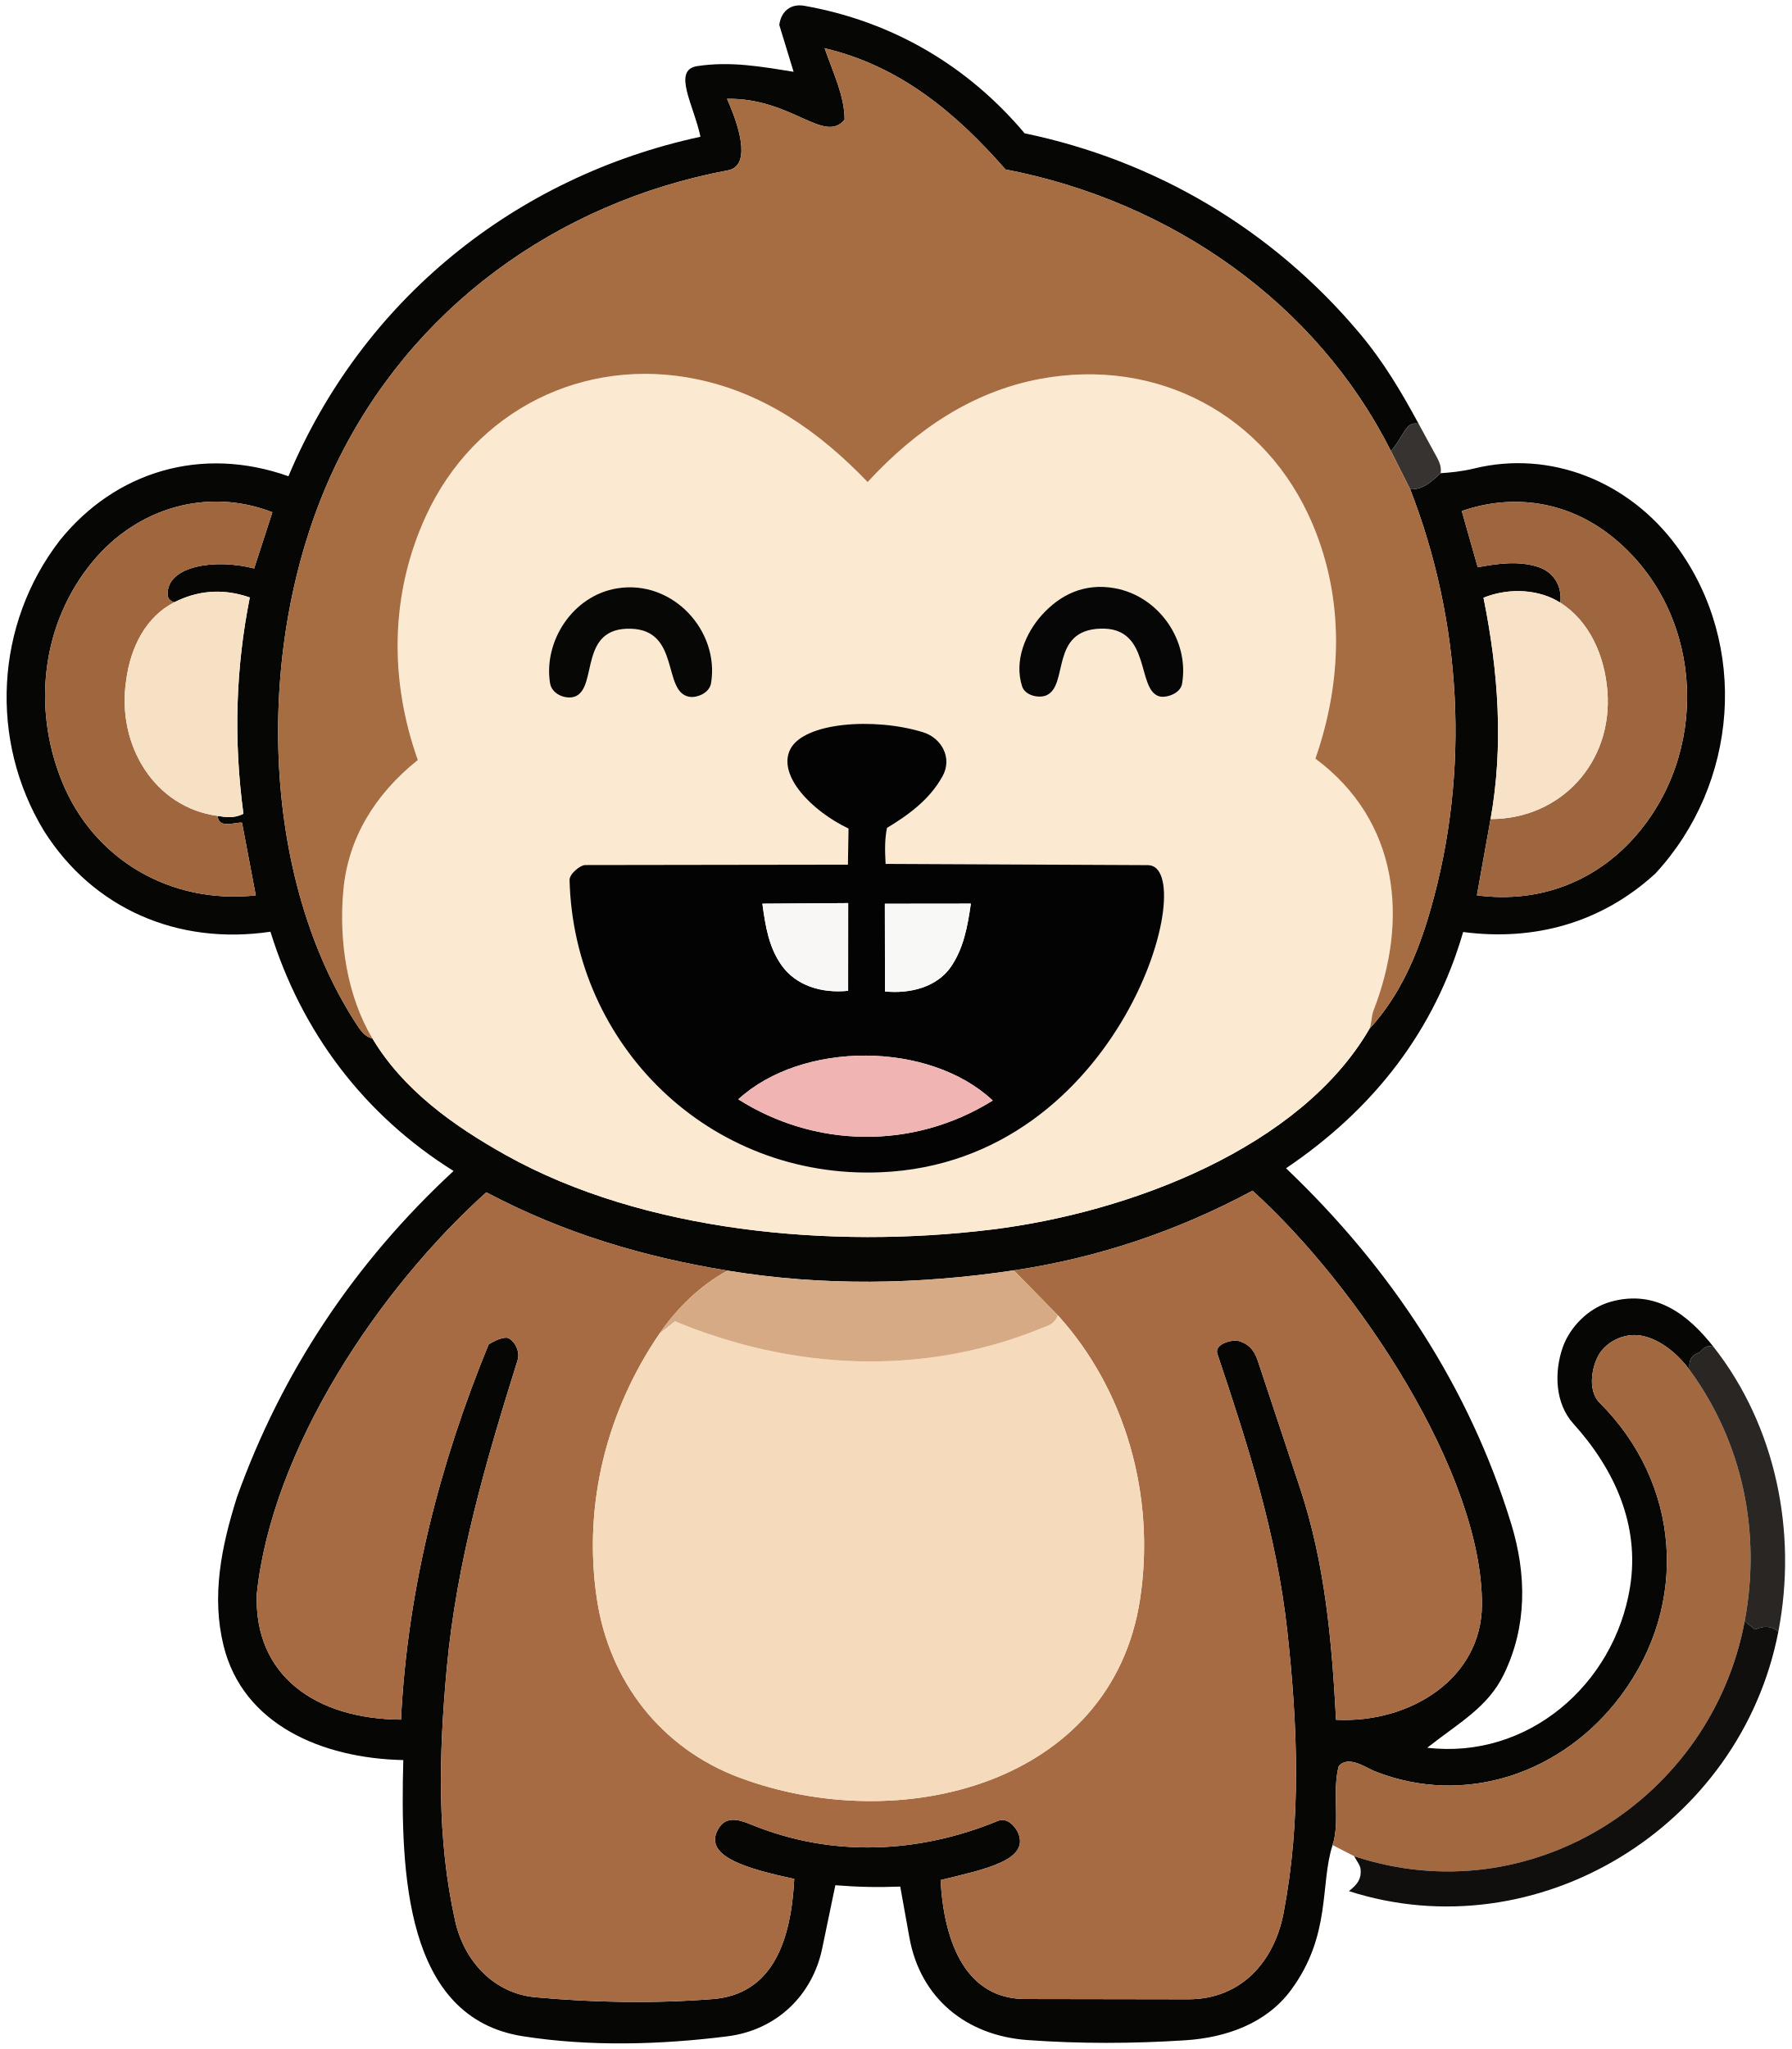
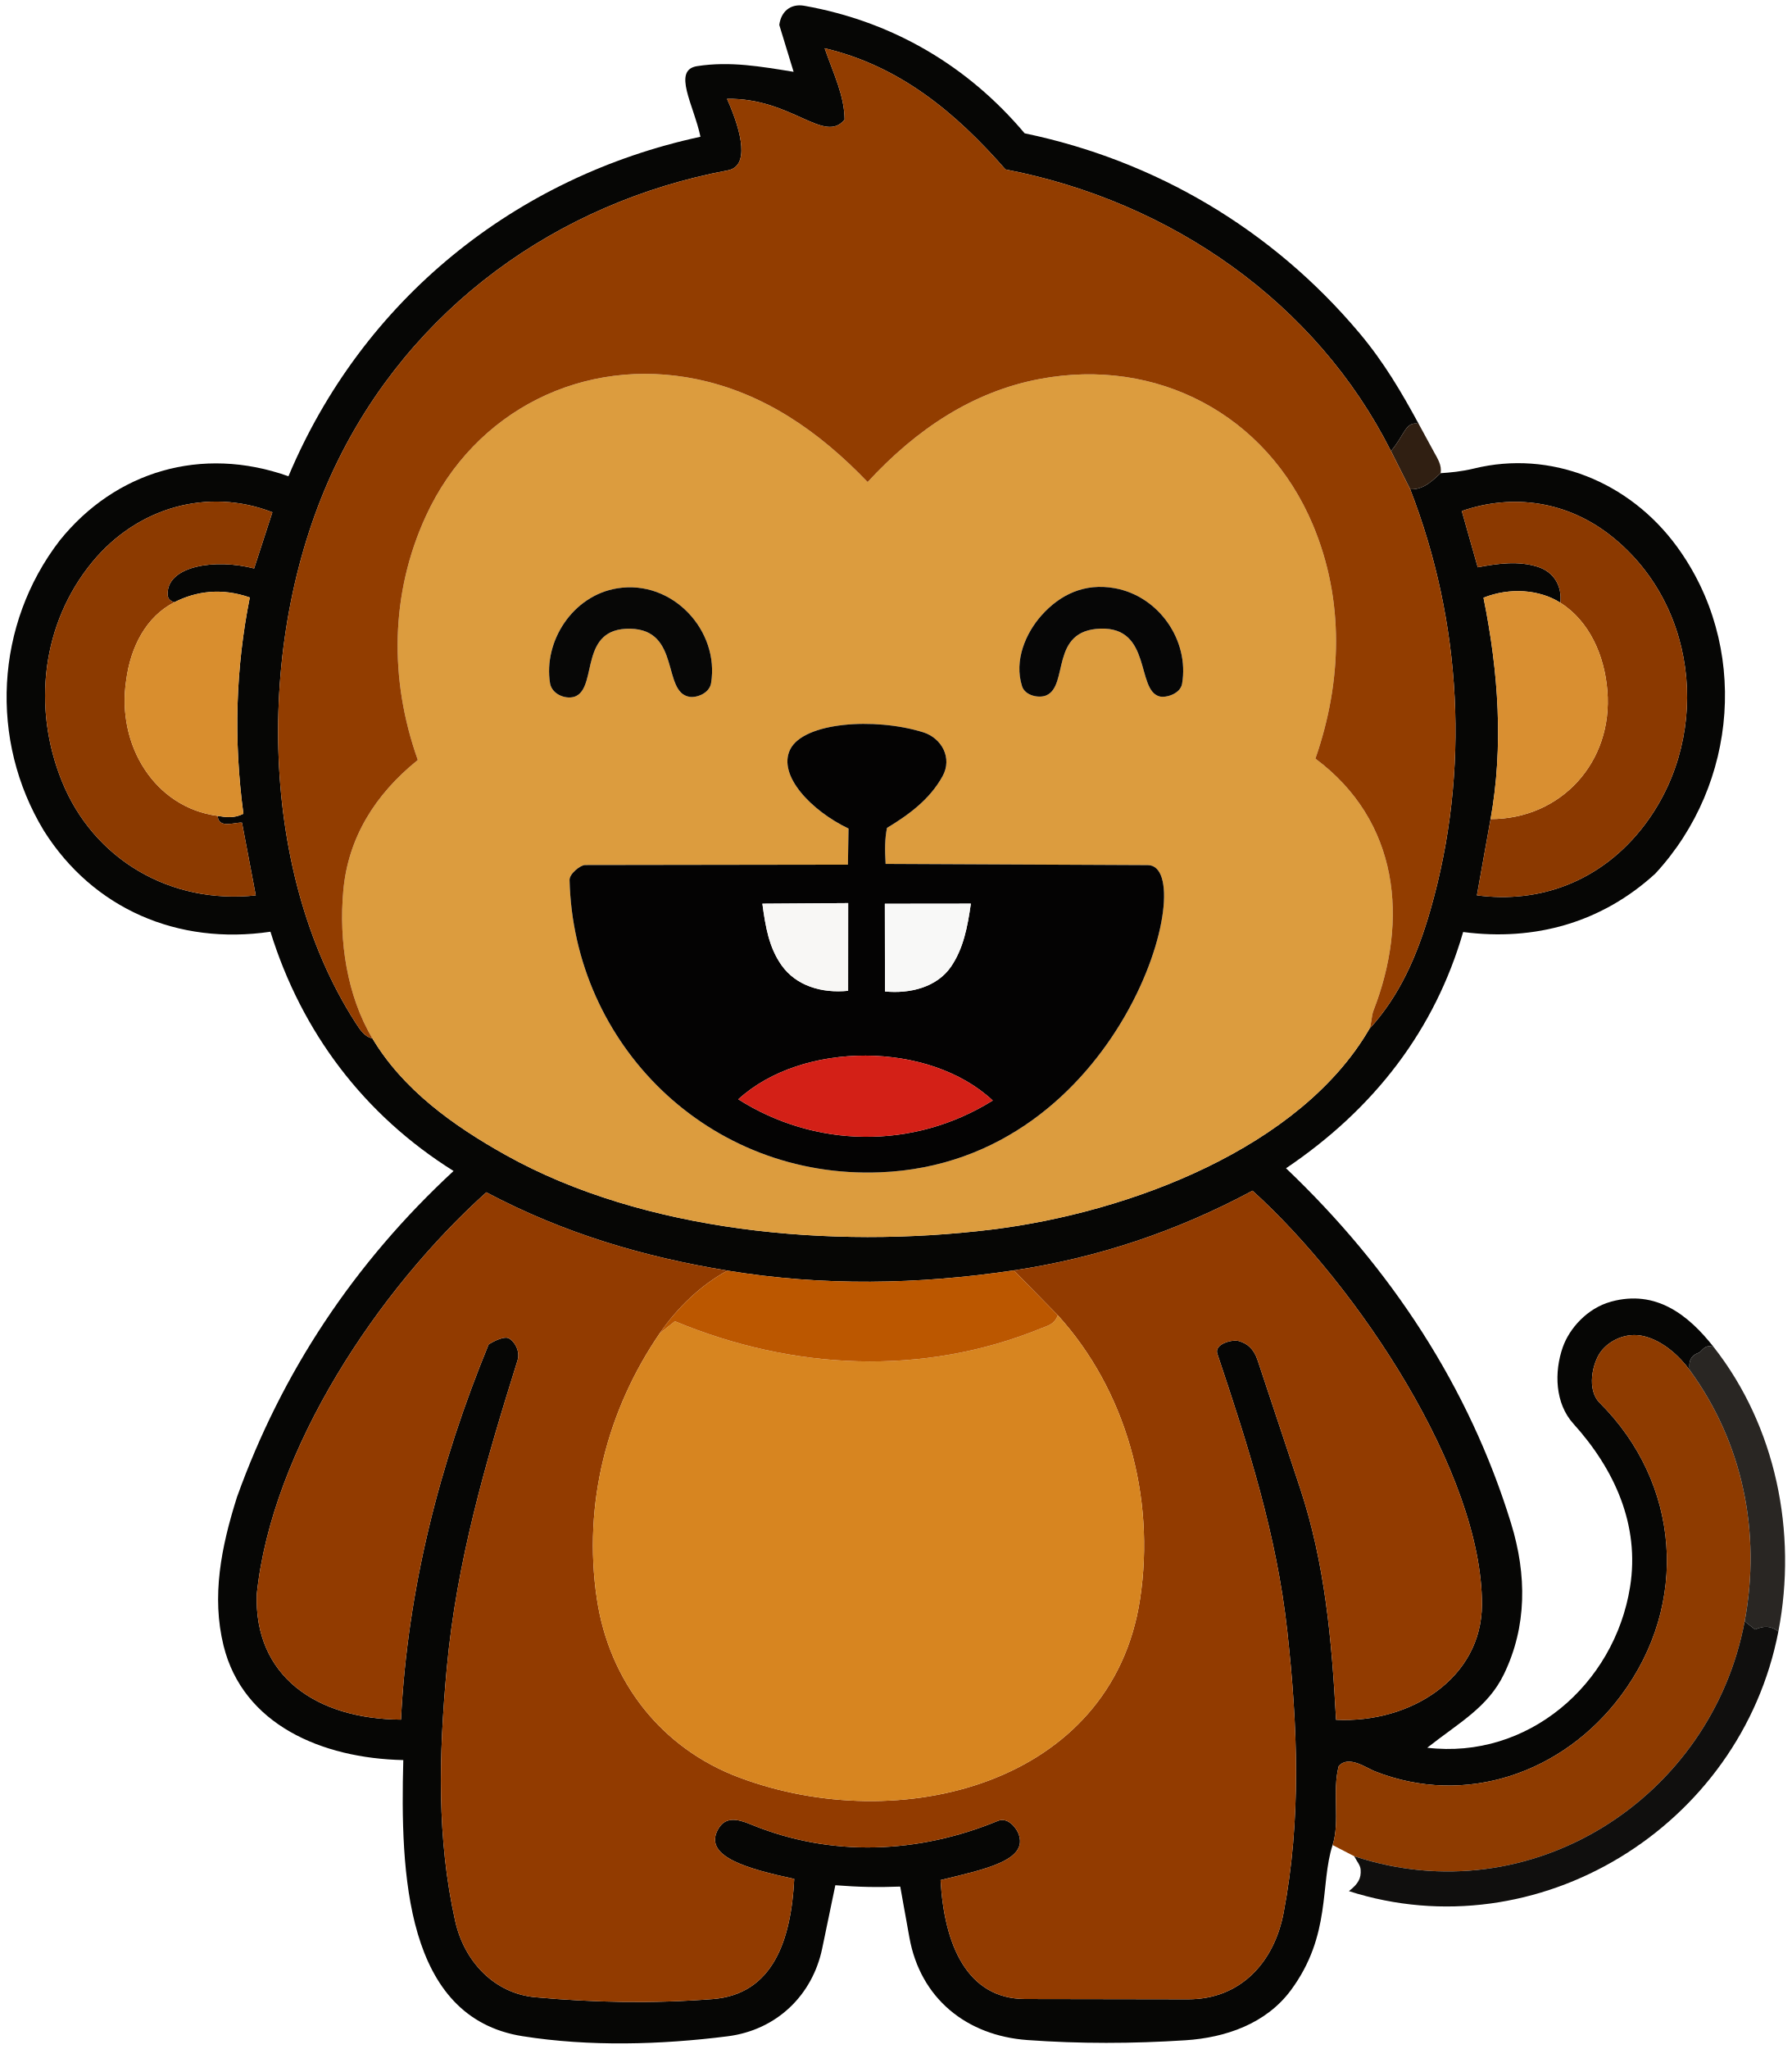
<svg xmlns="http://www.w3.org/2000/svg" viewBox="20.7 20.7 334.9 383.4" width="335" height="383">
  <path fill="#060605" d="M285.993 99.997c-2.502-.482-2.547 2.005-5.179 5.103-13.963-27.73-41.102-46.705-72.152-52.7-9.264-10.588-19.772-19.374-33.845-22.67 1.709 4.893 3.705 8.906 3.738 13.351-3.817 4.645-9.885-4.083-22.01-3.89 2.895 6.478 4.17 12.628.154 13.383-32.038 6.03-59.406 25.802-73.547 55.474-14.78 31.016-14.719 75.081 3.827 103.962.864 1.344 1.726 2.703 3.19 2.981 5.7 9.548 15.042 16.3 25.009 21.86 25.798 14.39 60.908 17.587 90.841 13.924 26.031-3.186 57.866-15.367 70.742-37.533 5.64-6.151 8.97-13.682 11.441-22.281 7.508-26.121 5.838-53.926-3.79-78.715 2.629.153 4.502-1.946 5.698-3.006 1.692-.109 3.948-.31 6.284-.881 14.241-3.484 28.959 2.39 37.877 14.531 13.597 18.511 11.585 44.464-3.983 61.278-10.043 9.195-22.609 12.679-35.964 10.925-5.3 18.307-16.596 33.048-33.152 44.207 19.65 18.693 34.311 40.987 42.131 66.479 2.956 9.636 2.967 19.268-1.344 28.184-3.013 6.232-8.431 9.088-14.356 13.765 18.772 2.228 35.024-11.775 37.961-30.078 1.861-11.599-2.929-22.059-10.616-30.561-3.436-3.802-3.61-9.656-1.975-14.305 1.232-3.504 4.55-7.287 9.032-8.524 8.446-2.329 14.529 2.539 19.199 8.48-1.74-.621-2.153.864-2.822 1.094-1.332.458-1.942 1.483-1.659 3.221-1.922-2.63-5.041-5.507-8.637-6.348-3.322-.777-6.505.864-8.034 2.965-1.512 2.076-2.661 7.044-.172 9.523 15.042 14.98 16.888 37.523 3.95 54.825-10.757 14.386-29.02 20.854-46.07 14.105-1.591-.63-4.916-3.074-6.728-.945-1.242 4.687.286 10.394-1.143 14.757-2.391 7.296-.18 16.833-7.793 27.142-4.648 6.294-12.231 8.899-19.758 9.388-9.926.644-19.792.665-29.553-.04-11.496-.83-20.065-7.864-22.102-19.184l-1.716-9.534c-4.251.16-7.688.094-12.146-.251l-2.462 11.833c-1.804 8.675-8.444 15.267-17.745 16.438-12.518 1.577-25.783 1.958-38.329-.024-21.972-3.471-22.897-30.404-22.328-51.667-15.282-.329-30.008-6.671-33.638-21.4-2.277-9.239-.453-18.445 2.51-27.81 8.34-23.255 21.862-43.743 40.536-61.018-16.849-10.548-28.473-26.07-34.272-44.769-17.37 2.57-33.192-4.316-42.39-18.872-10.3-16.976-9.146-38.651 2.965-54.355 10.374-12.882 26.49-17.791 42.795-12 13.857-32.989 42.407-56.037 77.114-63.525-1.251-5.938-5.345-12.49-.606-13.217 6.182-.948 11.902.073 18.039 1.065l-2.681-8.771c.331-2.494 2.079-4.046 4.705-3.58 16.485 2.926 30.566 11.219 41.216 23.859 24.549 5.102 46.38 18.035 62.609 37.315 4.697 5.58 7.981 11.241 11.134 17.037M61.22 173.367c1.467.248 3.063.502 4.814-.397-1.872-13.923-1.438-27.27 1.194-40.473-5.243-1.843-10.03-1.193-14.133.9-1.29-.421-1.28-1.215-1.231-1.932.325-4.823 8.783-6.301 16.175-4.397l3.418-10.516c-12.101-4.716-25.33-.882-33.72 9.325-9.395 11.427-11.302 27.164-5.652 41.07 5.917 14.566 20.283 23.007 36.264 21.295l-2.58-13.604c-1.157-.172-4.408 1.269-4.55-1.271m251.299-39.892c-3.892-2.477-9.464-2.896-14.386-.934 2.829 13.966 3.762 27.835 1.325 41.421l-2.56 14.267c11.815 1.577 22.818-2.657 30.484-12.021 13.449-16.428 11.504-41.761-5.241-55.137-8.234-6.577-18.452-8.094-28.07-4.747l2.983 10.524c4.011-.758 7.622-1.193 11.131-.121 3.133.957 4.668 3.617 4.334 6.748m-102.293 124.93c-17.951 2.678-35.794 2.976-53.59.047-15.502-2.552-30.375-6.853-45.14-14.654-20.186 18.15-40.131 48.013-42.96 75.182-.529 15.341 11.117 23.374 26.99 23.489 1.217-24.404 7.223-47.858 16.407-70.204 1.196-.76 2.838-1.462 3.597-1.209 1.077.358 2.377 2.381 1.827 4.138-5.947 18.994-11.434 37.687-13.269 57.746-1.482 16.202-1.876 31.75 1.589 47.247 1.678 7.503 7.273 13.518 14.986 14.226 11.032 1.012 22.076 1.211 33.192.345 11.331-.883 14.692-11.074 15.274-22.483-8.614-1.867-16.713-4.094-14.435-8.933 1.34-2.846 3.693-2.348 6.271-1.285 15.119 6.238 31.454 5.484 46.307-.652 1.788-.739 3.359 1.255 3.798 2.34 2.045 5.044-6.2 6.702-14.554 8.748.677 12.126 4.961 22.234 15.851 22.253l30.493.051c9.74.016 16.087-6.857 17.861-16.177 3.32-17.436 2.652-34.871.685-52.76-1.975-17.969-7.315-34.622-13.092-51.865-.605-1.805 2.812-2.75 4.099-2.345 1.47.462 2.7 1.337 3.451 3.599l7.92 23.853c4.685 14.109 5.955 28.515 6.754 43.393 13.966.693 27.248-7.801 27.303-21.516.099-24.563-23.26-59.703-42.94-77.482-14.183 7.624-29.112 12.587-44.675 14.908" />
-   <path fill="#a2683f" d="M336.723 277.055c9.937 13.595 13.402 30.4 10.29 47.021-6.188 33.049-39.979 54.903-73.078 43.952l-4.046-2.091c1.429-4.363-.099-10.07 1.143-14.757 1.812-2.129 5.137.315 6.728.945 17.05 6.749 35.313.281 46.07-14.105 12.938-17.302 11.092-39.845-3.95-54.825-2.489-2.479-1.34-7.447.172-9.523 1.529-2.101 4.712-3.742 8.034-2.965 3.596.841 6.715 3.718 8.637 6.348" />
+   <path fill="#8e3b00" d="M336.723 277.055c9.937 13.595 13.402 30.4 10.29 47.021-6.188 33.049-39.979 54.903-73.078 43.952l-4.046-2.091c1.429-4.363-.099-10.07 1.143-14.757 1.812-2.129 5.137.315 6.728.945 17.05 6.749 35.313.281 46.07-14.105 12.938-17.302 11.092-39.845-3.95-54.825-2.489-2.479-1.34-7.447.172-9.523 1.529-2.101 4.712-3.742 8.034-2.965 3.596.841 6.715 3.718 8.637 6.348" />
  <path fill="#292623" d="M341.204 272.74c11.627 14.793 15.707 34.631 12.118 53.235-1.448-1.12-2.707-1.081-4.362-.371l-1.947-1.528c3.112-16.621-.353-33.426-10.29-47.021-.283-1.738.327-2.763 1.659-3.221.669-.23 1.082-1.715 2.822-1.094" />
-   <path fill="#373330" d="m285.993 99.997 2.826 5.194c.761 1.4 1.532 2.529 1.291 4.049-1.196 1.06-3.069 3.159-5.698 3.006l-3.598-7.146c2.632-3.098 2.677-5.585 5.179-5.103" />
+   <path fill="#301f12" d="m285.993 99.997 2.826 5.194c.761 1.4 1.532 2.529 1.291 4.049-1.196 1.06-3.069 3.159-5.698 3.006l-3.598-7.146c2.632-3.098 2.677-5.585 5.179-5.103" />
  <path fill="#100f0e" d="M353.322 325.975c-7.071 36.651-45.198 59.879-80.379 48.586 1.733-1.352 2.321-2.386 2.195-4.028-.065-.847-.707-1.537-1.203-2.505 33.099 10.951 66.89-10.903 73.078-43.952l1.947 1.528c1.655-.71 2.914-.749 4.362.371" />
-   <path fill="#fbead1" d="M276.761 213.242c-12.876 22.166-44.711 34.347-70.742 37.533-29.933 3.663-65.043.466-90.841-13.924-9.967-5.56-19.308-12.312-25.009-21.86-4.738-7.936-6.303-18.237-5.432-27.703.898-9.764 5.869-17.898 13.936-24.382-5.361-15.078-5.156-31.142 1.511-45.643 9.129-19.859 29.668-29.985 50.751-25.598 12.397 2.58 22.725 9.619 31.93 19.228 9.232-10.019 19.816-16.939 32.187-19.277 21.948-4.149 42.463 6.653 51.139 27.268 5.927 14.086 5.486 29.374.483 43.768 15.7 11.69 17.473 30.214 10.851 47.189-.386.989-.359 2.705-.764 3.401m-127.22-62.153c1.302.205 3.708-.636 4.025-2.577 1.596-9.762-7.173-19.404-17.561-17.726-8.369 1.353-13.826 9.938-12.586 17.733.359 2.255 3.316 3.218 4.917 2.405 3.944-2.003.569-12.769 10.11-12.582 9.474.186 5.91 11.933 11.095 12.747m87.926-.085c1.173.33 3.926-.446 4.254-2.373 1.376-8.08-4.335-16.385-12.62-17.872-5.676-1.02-10.244 1.231-13.676 5.072-2.97 3.325-5.2 8.472-3.652 13.289.569 1.769 3.195 2.28 4.544 1.69 4.239-1.853.603-12.179 10.141-12.483 9.595-.305 6.651 11.451 11.009 12.677m-2.149 31.574-49.09-.229c-.152-2.742-.147-4.724.259-6.735 4.168-2.51 8.034-5.381 10.403-9.677 1.89-3.428-.189-7.15-3.648-8.222-9.109-2.821-22.374-1.882-24.883 3.238-2.378 4.854 3.993 11.471 10.931 14.782l-.114 6.756-49.196.071c-.867.002-2.932 1.629-2.904 2.798.76 30.864 26.091 55.983 58.146 54.697 45.506-1.825 60.168-57.432 50.096-57.479" />
-   <path fill="#a66b42" d="M156.636 258.452c-5.102 2.754-9.499 7.084-12.663 11.697-9.824 14.326-14.447 31.909-11.785 49.723 2.306 15.434 12.037 27.943 26.616 33.414 30.019 11.266 69.76 1.333 75.046-33.341 2.951-19.352-2.753-39.24-15.382-53.133l-8.242-8.407c15.563-2.321 30.492-7.284 44.675-14.908 19.68 17.779 43.039 52.919 42.94 77.482-.055 13.715-13.337 22.209-27.303 21.516-.799-14.878-2.069-29.284-6.754-43.393l-7.92-23.853c-.751-2.262-1.981-3.137-3.451-3.599-1.287-.405-4.704.54-4.099 2.345 5.777 17.243 11.117 33.896 13.092 51.865 1.967 17.889 2.635 35.324-.685 52.76-1.774 9.32-8.121 16.193-17.861 16.177l-30.493-.051c-10.89-.019-15.174-10.127-15.851-22.253 8.354-2.046 16.599-3.704 14.554-8.748-.439-1.085-2.01-3.079-3.798-2.34-14.853 6.136-31.188 6.89-46.307.652-2.578-1.063-4.931-1.561-6.271 1.285-2.278 4.839 5.821 7.066 14.435 8.933-.582 11.409-3.943 21.6-15.274 22.483-11.116.866-22.16.667-33.192-.345-7.713-.708-13.308-6.723-14.986-14.226-3.465-15.497-3.071-31.045-1.589-47.247 1.835-20.059 7.322-38.752 13.269-57.746.55-1.757-.75-3.78-1.827-4.138-.759-.253-2.401.449-3.597 1.209-9.184 22.346-15.19 45.8-16.408 70.204-15.872-.115-27.518-8.148-26.99-23.489 2.83-27.169 22.775-57.032 42.961-75.182 14.765 7.801 29.638 12.102 45.14 14.654" />
-   <path fill="#9e663e" d="M299.458 173.962c13.177.002 22.956-10.654 21.86-24.023-.546-6.663-3.384-13.018-8.799-16.464.334-3.131-1.201-5.791-4.334-6.748-3.509-1.072-7.12-.637-11.131.121l-2.983-10.524c9.618-3.347 19.836-1.83 28.07 4.747 16.745 13.376 18.69 38.709 5.241 55.137-7.666 9.364-18.669 13.598-30.484 12.021z" />
-   <path fill="#a0673e" d="M53.095 133.397c-5.248 2.677-8.177 8.313-9.001 14.588-1.857 12.137 5.35 23.832 17.126 25.382.14 2.54 3.392 1.099 4.55 1.271l2.579 13.604c-15.981 1.712-30.347-6.729-36.264-21.295-5.65-13.906-3.743-29.643 5.651-41.07 8.392-10.207 21.62-14.041 33.72-9.325l-3.417 10.516c-7.392-1.904-15.85-.426-16.175 4.397-.049.717-.058 1.511 1.231 1.932" />
-   <path fill="#f7e1c5" d="M61.22 173.367c-11.777-1.55-18.983-13.245-17.126-25.382.824-6.275 3.753-11.911 9.001-14.588 4.103-2.093 8.89-2.743 14.133-.9-2.632 13.203-3.066 26.55-1.194 40.473-1.751.899-3.347.645-4.814.397" />
-   <path fill="#f7e2c7" d="M312.519 133.475c5.415 3.446 8.253 9.801 8.799 16.464 1.096 13.369-8.683 24.025-21.86 24.023 2.437-13.586 1.504-27.455-1.325-41.421 4.922-1.962 10.494-1.543 14.386.934" />
-   <path fill="#a66c42" d="m280.814 105.1 3.598 7.146c9.628 24.789 11.298 52.594 3.79 78.715-2.471 8.599-5.801 16.13-11.441 22.281.405-.696.378-2.412.764-3.401 6.622-16.975 4.849-35.499-10.851-47.189 5.003-14.394 5.444-29.682-.483-43.768-8.676-20.615-29.191-31.417-51.139-27.268-12.371 2.338-22.955 9.258-32.187 19.277-9.205-9.609-19.533-16.648-31.93-19.228-21.083-4.387-41.622 5.739-50.751 25.598-6.667 14.501-6.872 30.565-1.511 45.643-8.067 6.484-13.038 14.618-13.936 24.382-.87 9.466.694 19.767 5.432 27.703-1.464-.278-2.326-1.637-3.19-2.981-18.546-28.881-18.608-72.946-3.827-103.962 14.141-29.672 41.509-49.444 73.547-55.473 4.016-.756 2.741-6.906-.154-13.385 12.125-.192 18.193 8.537 22.01 3.891-.033-4.445-2.029-8.458-3.738-13.352 14.073 3.297 24.581 12.083 33.845 22.672 31.05 5.994 58.189 24.968 72.152 52.699" />
+   <path fill="#dc9c3e" d="M276.761 213.242c-12.876 22.166-44.711 34.347-70.742 37.533-29.933 3.663-65.043.466-90.841-13.924-9.967-5.56-19.308-12.312-25.009-21.86-4.738-7.936-6.303-18.237-5.432-27.703.898-9.764 5.869-17.898 13.936-24.382-5.361-15.078-5.156-31.142 1.511-45.643 9.129-19.859 29.668-29.985 50.751-25.598 12.397 2.58 22.725 9.619 31.93 19.228 9.232-10.019 19.816-16.939 32.187-19.277 21.948-4.149 42.463 6.653 51.139 27.268 5.927 14.086 5.486 29.374.483 43.768 15.7 11.69 17.473 30.214 10.851 47.189-.386.989-.359 2.705-.764 3.401m-127.22-62.153c1.302.205 3.708-.636 4.025-2.577 1.596-9.762-7.173-19.404-17.561-17.726-8.369 1.353-13.826 9.938-12.586 17.733.359 2.255 3.316 3.218 4.917 2.405 3.944-2.003.569-12.769 10.11-12.582 9.474.186 5.91 11.933 11.095 12.747m87.926-.085c1.173.33 3.926-.446 4.254-2.373 1.376-8.08-4.335-16.385-12.62-17.872-5.676-1.02-10.244 1.231-13.676 5.072-2.97 3.325-5.2 8.472-3.652 13.289.569 1.769 3.195 2.28 4.544 1.69 4.239-1.853.603-12.179 10.141-12.483 9.595-.305 6.651 11.451 11.009 12.677m-2.149 31.574-49.09-.229c-.152-2.742-.147-4.724.259-6.735 4.168-2.51 8.034-5.381 10.403-9.677 1.89-3.428-.189-7.15-3.648-8.222-9.109-2.821-22.374-1.882-24.883 3.238-2.378 4.854 3.993 11.471 10.931 14.782l-.114 6.756-49.196.071c-.867.002-2.932 1.629-2.904 2.798.76 30.864 26.091 55.983 58.146 54.697 45.506-1.825 60.168-57.432 50.096-57.479" />
+   <path fill="#923b00" d="M156.636 258.452c-5.102 2.754-9.499 7.084-12.663 11.697-9.824 14.326-14.447 31.909-11.785 49.723 2.306 15.434 12.037 27.943 26.616 33.414 30.019 11.266 69.76 1.333 75.046-33.341 2.951-19.352-2.753-39.24-15.382-53.133l-8.242-8.407c15.563-2.321 30.492-7.284 44.675-14.908 19.68 17.779 43.039 52.919 42.94 77.482-.055 13.715-13.337 22.209-27.303 21.516-.799-14.878-2.069-29.284-6.754-43.393l-7.92-23.853c-.751-2.262-1.981-3.137-3.451-3.599-1.287-.405-4.704.54-4.099 2.345 5.777 17.243 11.117 33.896 13.092 51.865 1.967 17.889 2.635 35.324-.685 52.76-1.774 9.32-8.121 16.193-17.861 16.177l-30.493-.051c-10.89-.019-15.174-10.127-15.851-22.253 8.354-2.046 16.599-3.704 14.554-8.748-.439-1.085-2.01-3.079-3.798-2.34-14.853 6.136-31.188 6.89-46.307.652-2.578-1.063-4.931-1.561-6.271 1.285-2.278 4.839 5.821 7.066 14.435 8.933-.582 11.409-3.943 21.6-15.274 22.483-11.116.866-22.16.667-33.192-.345-7.713-.708-13.308-6.723-14.986-14.226-3.465-15.497-3.071-31.045-1.589-47.247 1.835-20.059 7.322-38.752 13.269-57.746.55-1.757-.75-3.78-1.827-4.138-.759-.253-2.401.449-3.597 1.209-9.184 22.346-15.19 45.8-16.408 70.204-15.872-.115-27.518-8.148-26.99-23.489 2.83-27.169 22.775-57.032 42.961-75.182 14.765 7.801 29.638 12.102 45.14 14.654" />
+   <path fill="#8b3900" d="M299.458 173.962c13.177.002 22.956-10.654 21.86-24.023-.546-6.663-3.384-13.018-8.799-16.464.334-3.131-1.201-5.791-4.334-6.748-3.509-1.072-7.12-.637-11.131.121l-2.983-10.524c9.618-3.347 19.836-1.83 28.07 4.747 16.745 13.376 18.69 38.709 5.241 55.137-7.666 9.364-18.669 13.598-30.484 12.021z" />
+   <path fill="#8c3a00" d="M53.095 133.397c-5.248 2.677-8.177 8.313-9.001 14.588-1.857 12.137 5.35 23.832 17.126 25.382.14 2.54 3.392 1.099 4.55 1.271l2.579 13.604c-15.981 1.712-30.347-6.729-36.264-21.295-5.65-13.906-3.743-29.643 5.651-41.07 8.392-10.207 21.62-14.041 33.72-9.325l-3.417 10.516c-7.392-1.904-15.85-.426-16.175 4.397-.049.717-.058 1.511 1.231 1.932" />
+   <path fill="#d98e2e" d="M61.22 173.367c-11.777-1.55-18.983-13.245-17.126-25.382.824-6.275 3.753-11.911 9.001-14.588 4.103-2.093 8.89-2.743 14.133-.9-2.632 13.203-3.066 26.55-1.194 40.473-1.751.899-3.347.645-4.814.397" />
+   <path fill="#d98f31" d="M312.519 133.475c5.415 3.446 8.253 9.801 8.799 16.464 1.096 13.369-8.683 24.025-21.86 24.023 2.437-13.586 1.504-27.455-1.325-41.421 4.922-1.962 10.494-1.543 14.386.934" />
+   <path fill="#923d00" d="m280.814 105.1 3.598 7.146c9.628 24.789 11.298 52.594 3.79 78.715-2.471 8.599-5.801 16.13-11.441 22.281.405-.696.378-2.412.764-3.401 6.622-16.975 4.849-35.499-10.851-47.189 5.003-14.394 5.444-29.682-.483-43.768-8.676-20.615-29.191-31.417-51.139-27.268-12.371 2.338-22.955 9.258-32.187 19.277-9.205-9.609-19.533-16.648-31.93-19.228-21.083-4.387-41.622 5.739-50.751 25.598-6.667 14.501-6.872 30.565-1.511 45.643-8.067 6.484-13.038 14.618-13.936 24.382-.87 9.466.694 19.767 5.432 27.703-1.464-.278-2.326-1.637-3.19-2.981-18.546-28.881-18.608-72.946-3.827-103.962 14.141-29.672 41.509-49.444 73.547-55.473 4.016-.756 2.741-6.906-.154-13.385 12.125-.192 18.193 8.537 22.01 3.891-.033-4.445-2.029-8.458-3.738-13.352 14.073 3.297 24.581 12.083 33.845 22.672 31.05 5.994 58.189 24.968 72.152 52.699" />
  <path fill="#040303" d="M235.318 182.578c10.072.047-4.59 55.654-50.096 57.479-32.055 1.286-57.386-23.833-58.146-54.697-.028-1.169 2.037-2.796 2.904-2.798l49.196-.071.114-6.756c-6.938-3.311-13.309-9.928-10.931-14.782 2.509-5.12 15.774-6.059 24.883-3.238 3.459 1.072 5.538 4.794 3.648 8.222-2.369 4.296-6.235 7.167-10.403 9.677-.406 2.011-.411 3.993-.259 6.735zm-56.106 23.517.011-16.412-16.058.111c.594 4.443 1.262 8.2 3.557 11.476 2.738 3.907 7.579 5.322 12.49 4.825m19.283-4.551c2.284-3.365 3.061-7.321 3.69-11.757l-16.098.018.025 16.413c4.642.461 9.736-.773 12.383-4.674m7.789 25.079c-11.898-11.129-35.633-11.202-47.63-.224 14.252 9.042 32.614 9.581 47.63.224" />
  <path fill="#070706" d="M149.541 151.089c-5.185-.814-1.621-12.561-11.095-12.747-9.541-.187-6.166 10.579-10.11 12.582-1.601.813-4.558-.15-4.917-2.405-1.24-7.795 4.217-16.38 12.586-17.733 10.388-1.678 19.157 7.964 17.561 17.726-.317 1.941-2.723 2.782-4.025 2.577" />
  <path fill="#060606" d="M237.467 151.004c-4.358-1.226-1.414-12.982-11.009-12.677-9.538.304-5.902 10.63-10.141 12.483-1.349.59-3.975.079-4.544-1.69-1.548-4.817.682-9.964 3.652-13.289 3.432-3.841 8-6.092 13.676-5.072 8.285 1.487 13.996 9.792 12.62 17.872-.328 1.927-3.081 2.703-4.254 2.373" />
-   <path fill="#f5dbbb" d="m143.973 270.149 2.825-2.223c22.146 9.217 46.432 10.304 68.441 1.368 1.449-.588 2.561-.778 3.229-2.482 12.629 13.893 18.333 33.781 15.382 53.133-5.286 34.674-45.027 44.607-75.046 33.341-14.579-5.471-24.31-17.98-26.616-33.414-2.662-17.814 1.961-35.397 11.785-49.723" />
-   <path fill="#d5aa84" d="M156.636 258.452c17.796 2.929 35.639 2.631 53.59-.047l8.242 8.407c-.668 1.704-1.78 1.894-3.229 2.482-22.009 8.936-46.295 7.849-68.441-1.368l-2.825 2.223c3.164-4.613 7.561-8.943 12.663-11.697" />
-   <path fill="#f0b5b2" d="M206.284 226.623c-15.016 9.357-33.378 8.818-47.63-.224 11.997-10.978 35.732-10.905 47.63.224" />
+   <path fill="#d78520" d="m143.973 270.149 2.825-2.223c22.146 9.217 46.432 10.304 68.441 1.368 1.449-.588 2.561-.778 3.229-2.482 12.629 13.893 18.333 33.781 15.382 53.133-5.286 34.674-45.027 44.607-75.046 33.341-14.579-5.471-24.31-17.98-26.616-33.414-2.662-17.814 1.961-35.397 11.785-49.723" />
+   <path fill="#bb5700" d="M156.636 258.452c17.796 2.929 35.639 2.631 53.59-.047l8.242 8.407c-.668 1.704-1.78 1.894-3.229 2.482-22.009 8.936-46.295 7.849-68.441-1.368l-2.825 2.223c3.164-4.613 7.561-8.943 12.663-11.697" />
+   <path fill="#d32017" d="M206.284 226.623c-15.016 9.357-33.378 8.818-47.63-.224 11.997-10.978 35.732-10.905 47.63.224" />
  <path fill="#f8f8f7" d="M198.495 201.544c-2.647 3.901-7.741 5.135-12.383 4.674l-.025-16.413 16.098-.018c-.629 4.436-1.406 8.392-3.69 11.757" />
  <path fill="#f8f7f5" d="M179.212 206.095c-4.911.497-9.752-.918-12.49-4.825-2.295-3.276-2.963-7.033-3.557-11.476l16.058-.111z" />
</svg>
